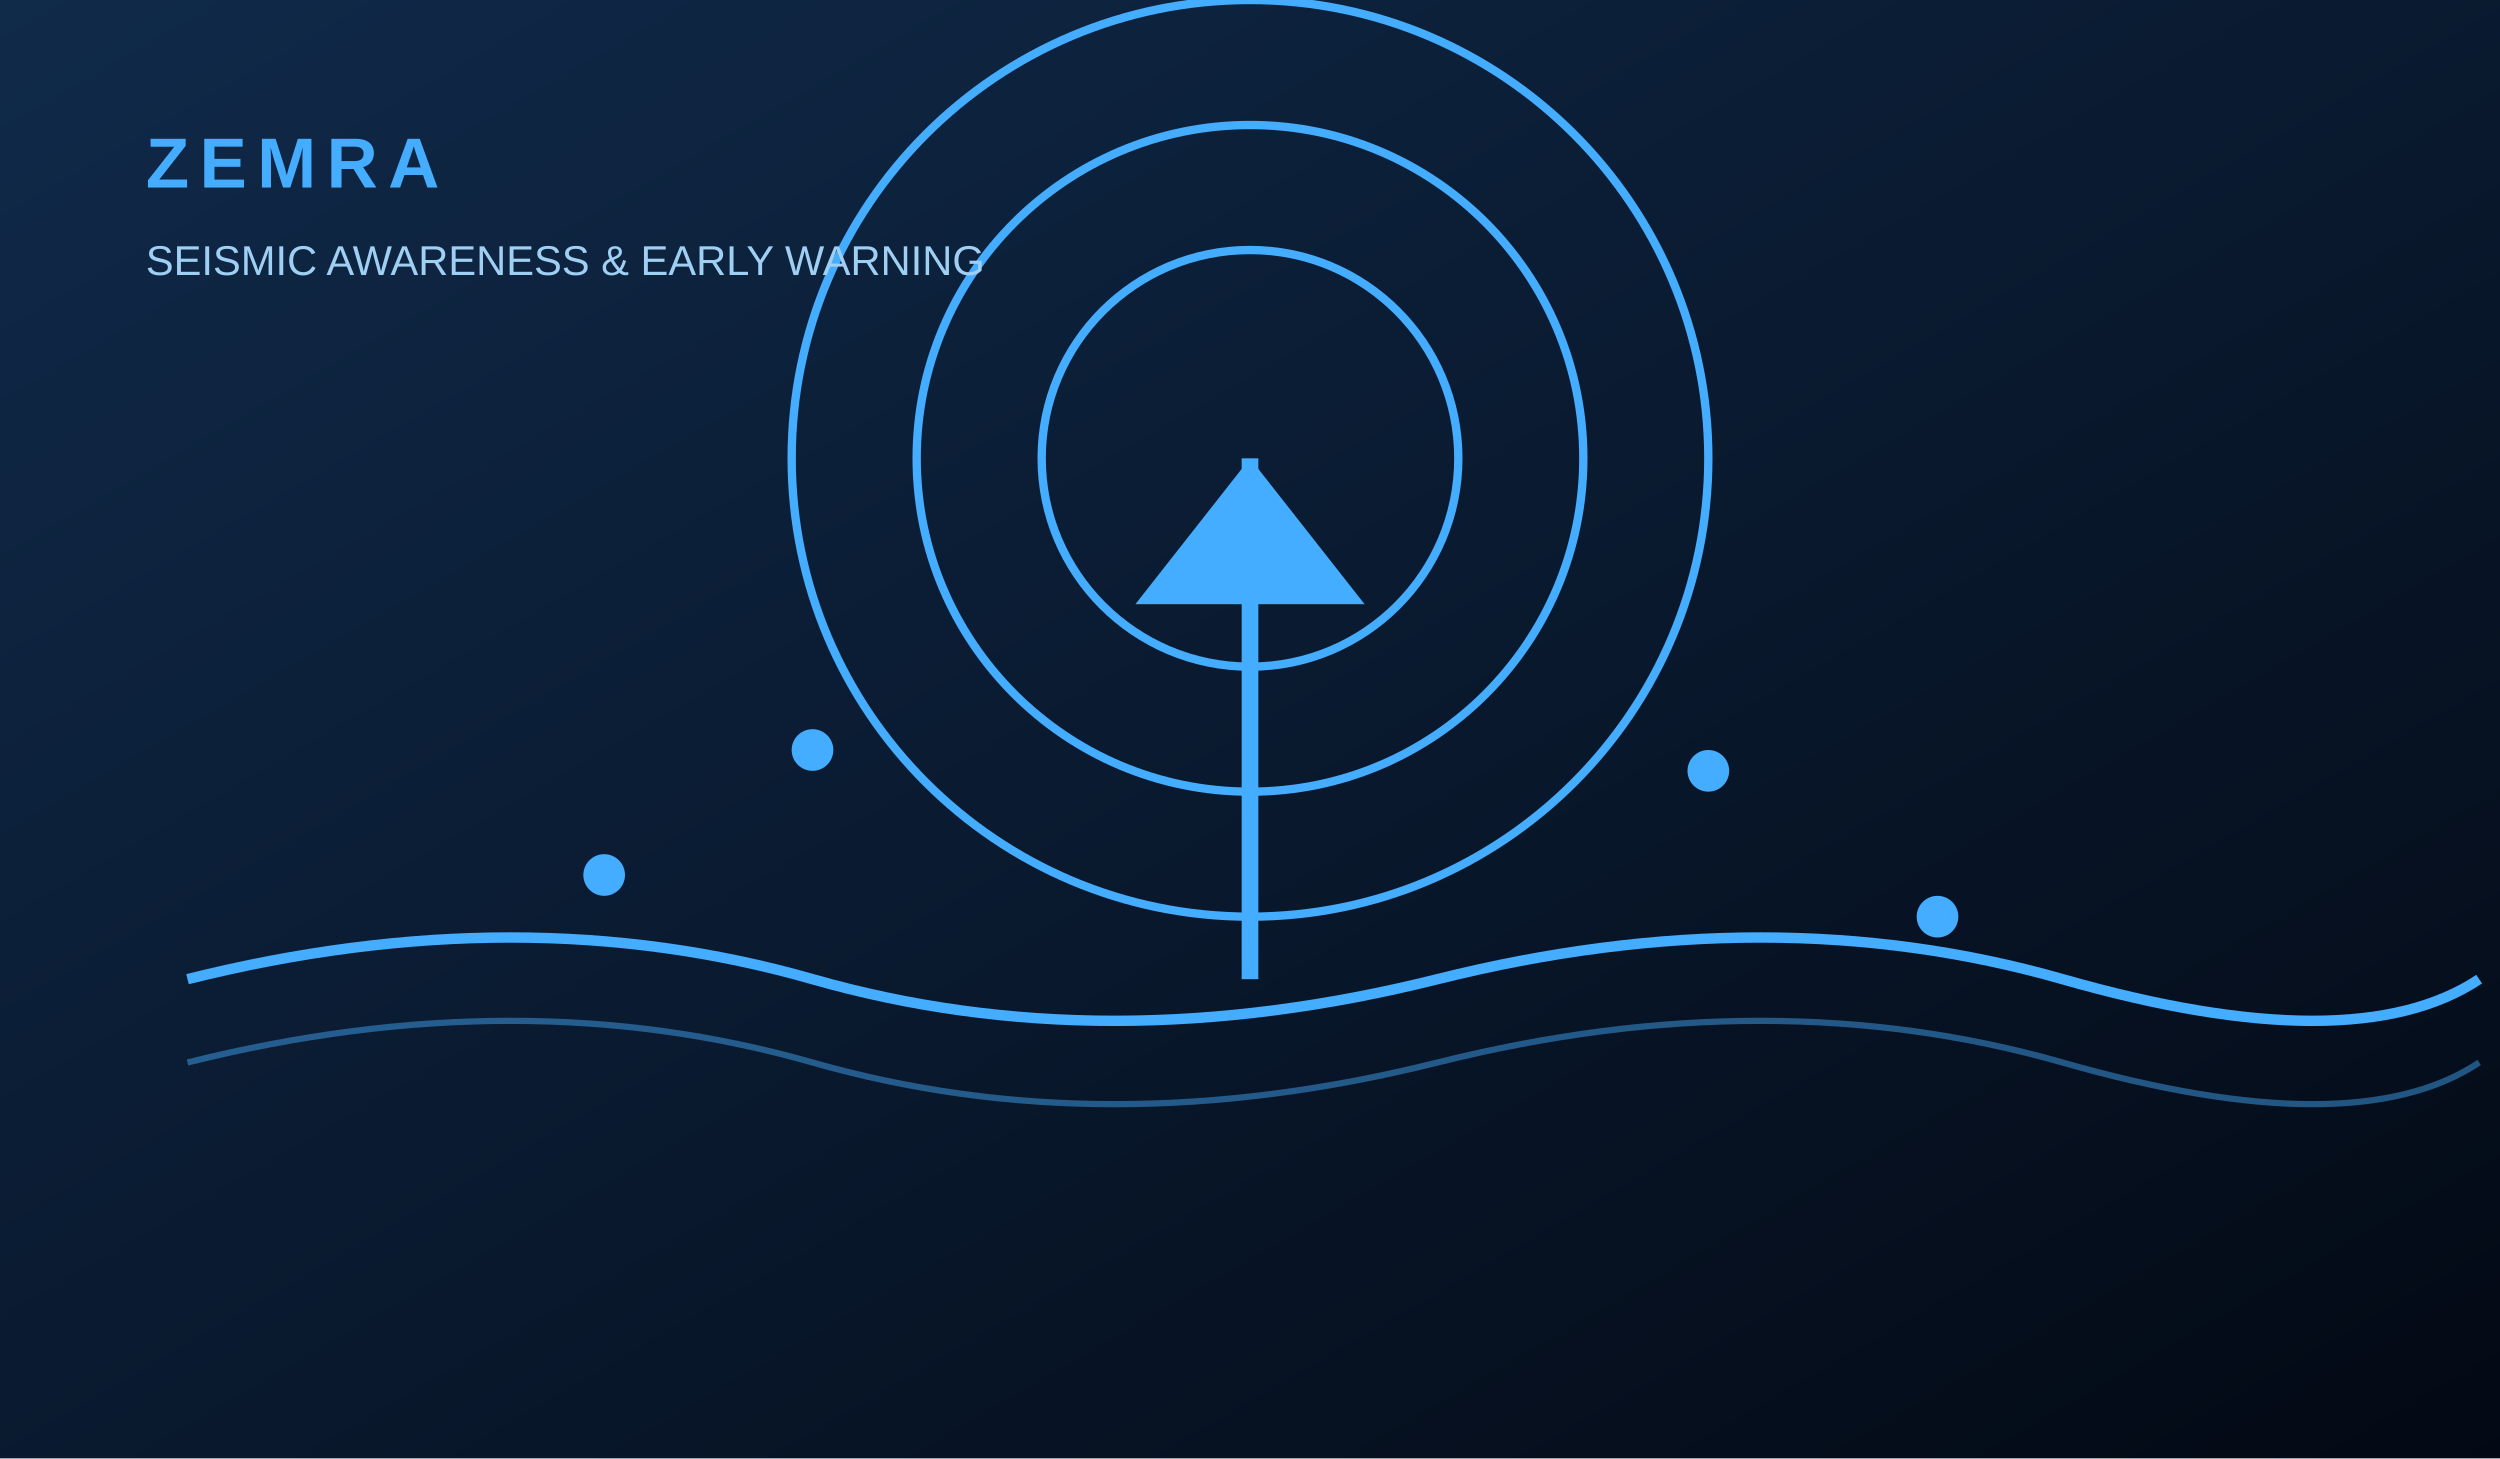
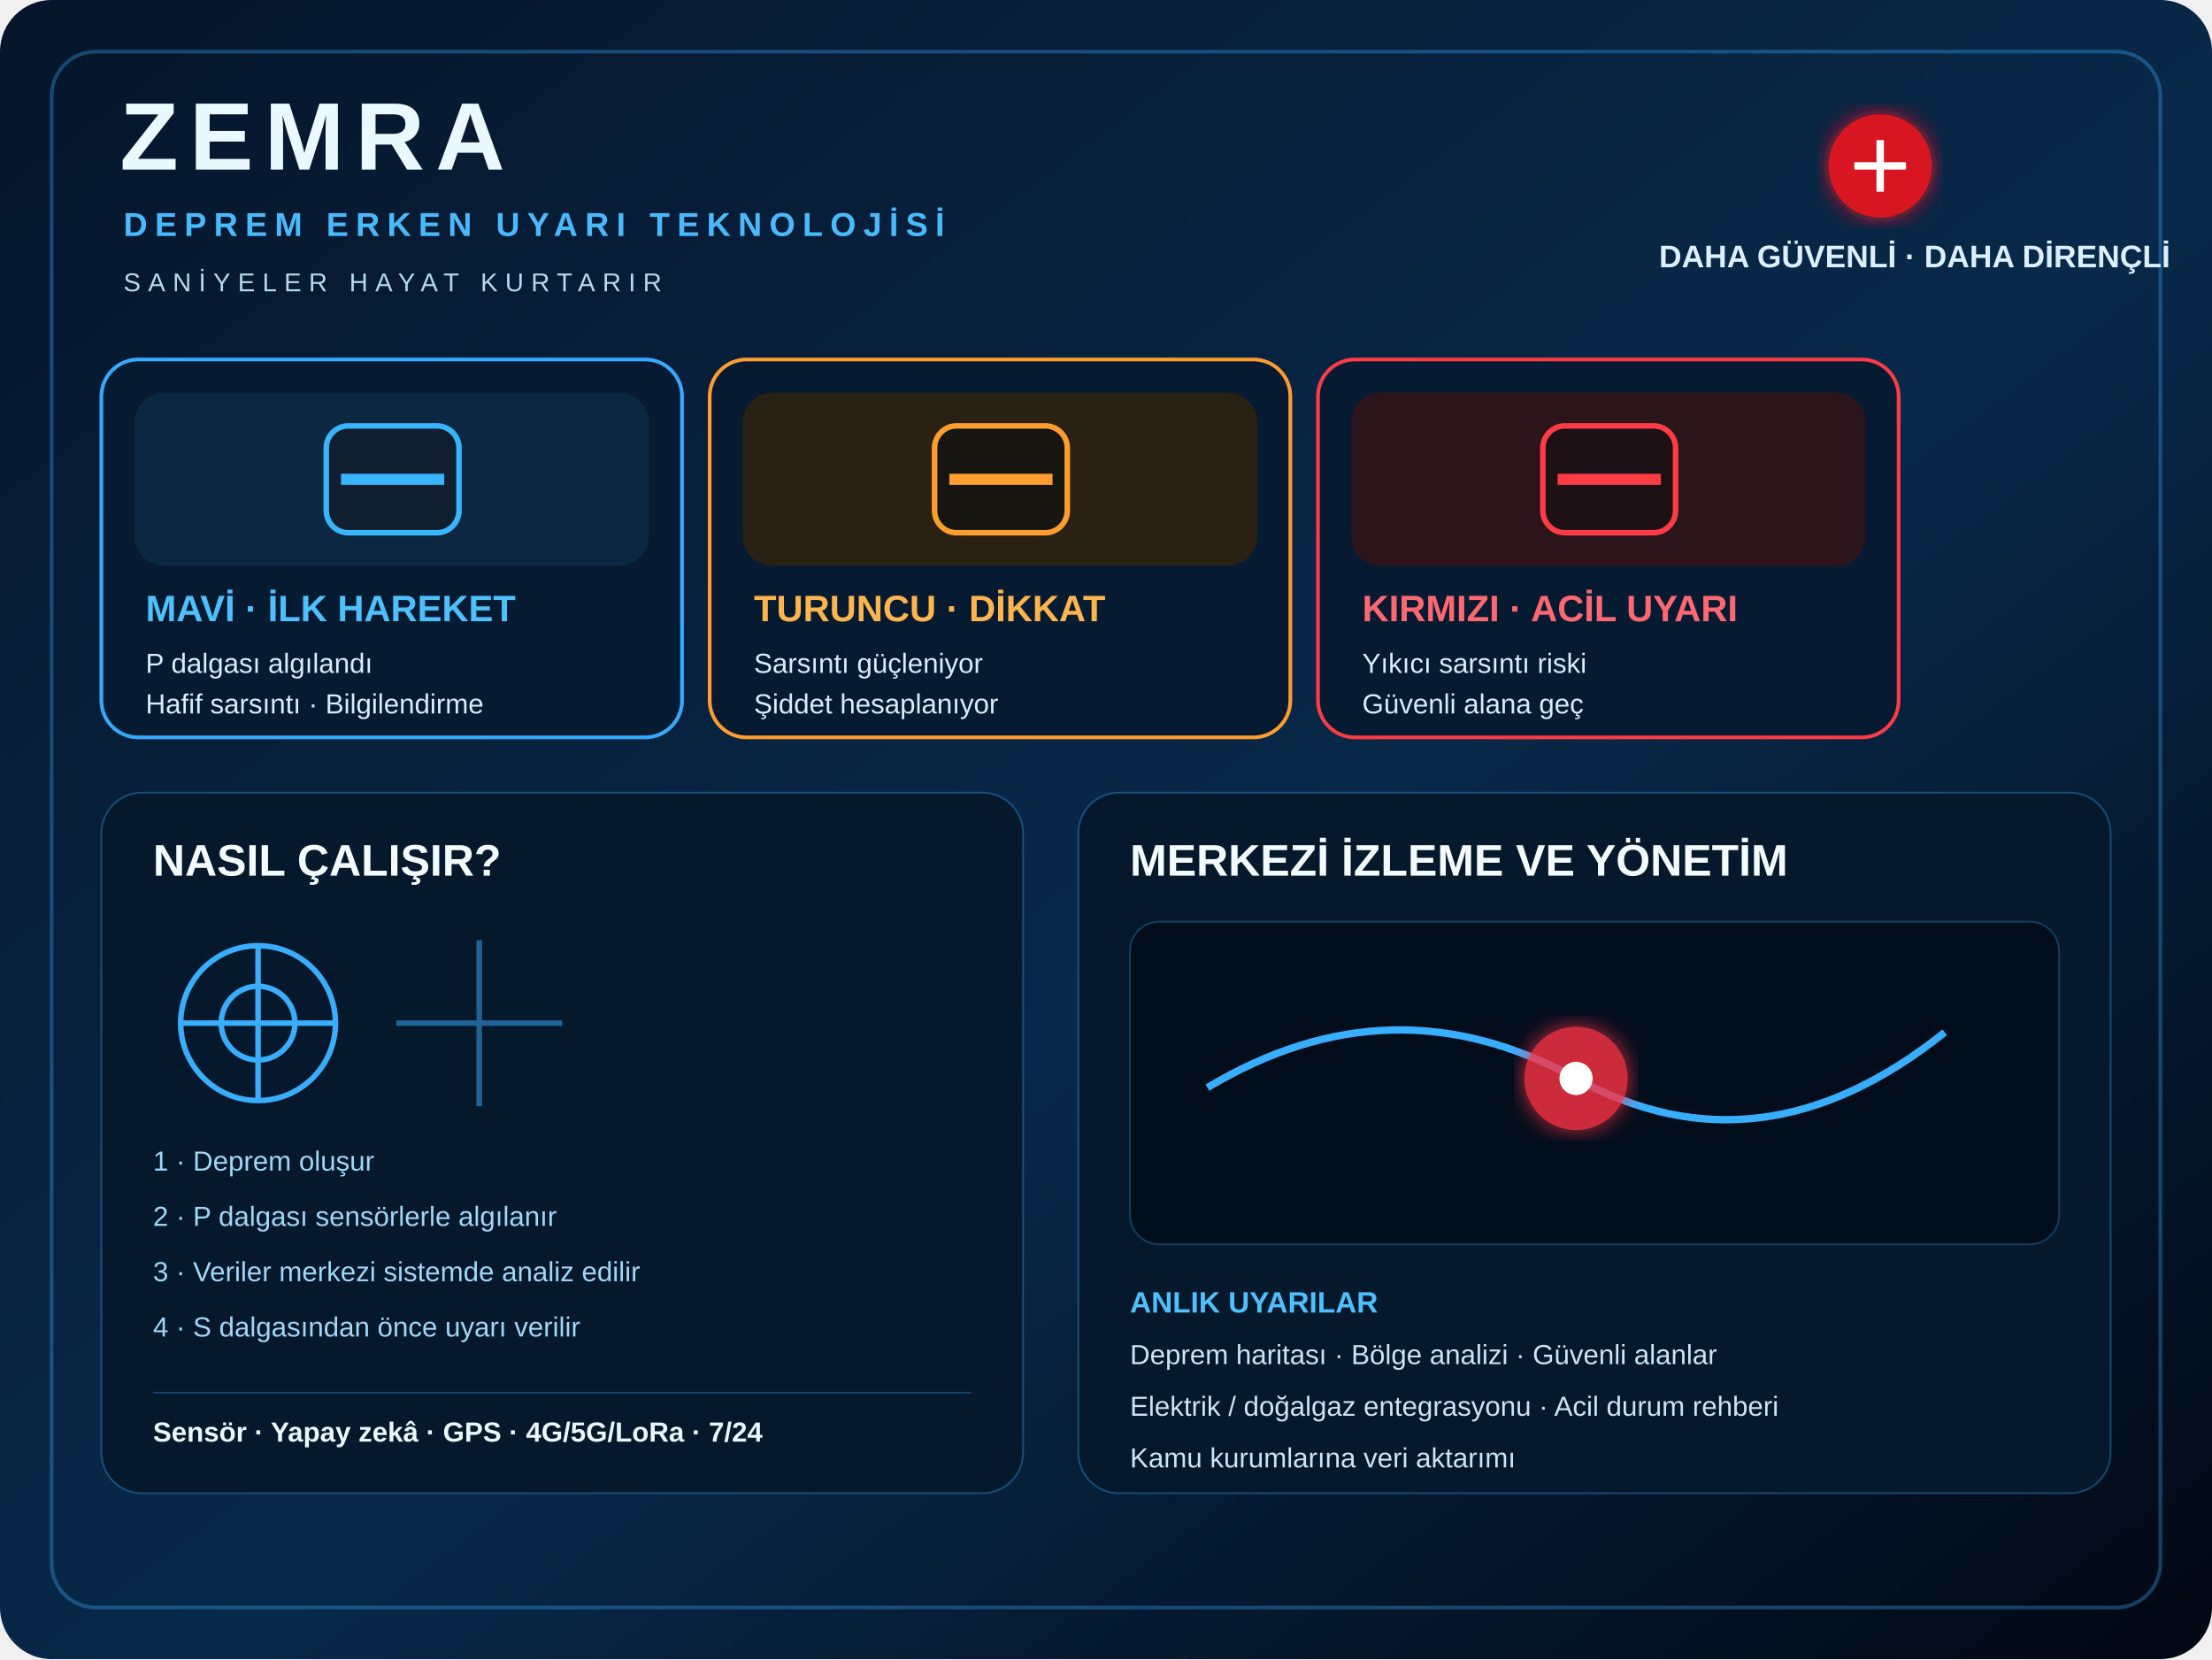
- <svg xmlns="http://www.w3.org/2000/svg" viewBox="0 0 1200 700">
+ <svg xmlns="http://www.w3.org/2000/svg" viewBox="0 0 1200 900">
  <defs>
-     <linearGradient id="g" x1="0" y1="0" x2="1" y2="1">
-       <stop stop-color="#102a4a" />
-       <stop offset="1" stop-color="#030914" />
+     <linearGradient id="bg" x1="0" y1="0" x2="1" y2="1">
+       <stop stop-color="#06152a" />
+       <stop offset=".55" stop-color="#08294a" />
+       <stop offset="1" stop-color="#020712" />
    </linearGradient>
+     <linearGradient id="blue" x1="0" y1="0" x2="1" y2="0">
+       <stop stop-color="#1e9cff" />
+       <stop offset="1" stop-color="#74d7ff" />
+     </linearGradient>
+     <filter id="glow">
+       <feGaussianBlur stdDeviation="6" result="b" />
+       <feMerge>
+         <feMergeNode in="b" />
+         <feMergeNode in="SourceGraphic" />
+       </feMerge>
+     </filter>
  </defs>
-   <rect width="1200" height="700" fill="url(#g)" />
-   <g fill="none" stroke="#45adff">
-     <path d="M90 470 Q250 430 390 470T690 470T990 470T1190 470" stroke-width="5" />
-     <path d="M90 510 Q250 470 390 510T690 510T990 510T1190 510" opacity=".45" stroke-width="3" />
+   <rect width="1200" height="900" rx="28" fill="url(#bg)" />
+   <rect x="28" y="28" width="1144" height="844" rx="24" fill="none" stroke="#39adff55" stroke-width="2" />
+   <text x="65" y="92" fill="#eaf8ff" font-family="Arial" font-size="52" font-weight="900" letter-spacing="6">ZEMRA</text>
+   <text x="67" y="128" fill="#49baff" font-family="Arial" font-size="18" font-weight="700" letter-spacing="4">DEPREM ERKEN UYARI TEKNOLOJİSİ</text>
+   <text x="67" y="158" fill="#b6d9ed" font-family="Arial" font-size="14" letter-spacing="4">SANİYELER HAYAT KURTARIR</text>
+   <g filter="url(#glow)">
+     <circle cx="1020" cy="90" r="28" fill="#d71920" />
+     <path d="M1006 90h28M1020 76v28" stroke="#fff" stroke-width="4" />
  </g>
-   <path d="M600 470V220" stroke="#45adff" stroke-width="8" />
-   <path d="M600 220l-55 70h110z" fill="#45adff" />
-   <g fill="none" stroke="#45adff" stroke-width="4">
-     <circle cx="600" cy="220" r="100" />
-     <circle cx="600" cy="220" r="160" />
-     <circle cx="600" cy="220" r="220" />
+   <text x="900" y="145" fill="#dcefff" font-family="Arial" font-size="17" font-weight="700">DAHA GÜVENLİ · DAHA DİRENÇLİ</text>
+   <g transform="translate(55 195)">
+     <g>
+       <rect width="315" height="205" rx="20" fill="#061b31" stroke="#35aaff" stroke-width="2" />
+       <rect x="18" y="18" width="279" height="94" rx="16" fill="#0b2742" />
+       <rect x="122" y="36" width="72" height="58" rx="12" fill="#101f30" stroke="#39b4ff" stroke-width="3" />
+       <path d="M130 65h56" stroke="#39b4ff" stroke-width="6" />
+       <text x="24" y="142" fill="#4fc0ff" font-family="Arial" font-size="20" font-weight="800">MAVİ · İLK HAREKET</text>
+       <text x="24" y="170" fill="#d8ecfa" font-family="Arial" font-size="15">P dalgası algılandı</text>
+       <text x="24" y="192" fill="#d8ecfa" font-family="Arial" font-size="15">Hafif sarsıntı · Bilgilendirme</text>
+     </g>
+     <g transform="translate(330)">
+       <rect width="315" height="205" rx="20" fill="#061b31" stroke="#ff9d2e" stroke-width="2" />
+       <rect x="18" y="18" width="279" height="94" rx="16" fill="#2a2115" />
+       <rect x="122" y="36" width="72" height="58" rx="12" fill="#17150f" stroke="#ff9d2e" stroke-width="3" />
+       <path d="M130 65h56" stroke="#ff9d2e" stroke-width="6" />
+       <text x="24" y="142" fill="#ffb54d" font-family="Arial" font-size="20" font-weight="800">TURUNCU · DİKKAT</text>
+       <text x="24" y="170" fill="#d8ecfa" font-family="Arial" font-size="15">Sarsıntı güçleniyor</text>
+       <text x="24" y="192" fill="#d8ecfa" font-family="Arial" font-size="15">Şiddet hesaplanıyor</text>
+     </g>
+     <g transform="translate(660)">
+       <rect width="315" height="205" rx="20" fill="#061b31" stroke="#ff3b45" stroke-width="2" />
+       <rect x="18" y="18" width="279" height="94" rx="16" fill="#2b141a" />
+       <rect x="122" y="36" width="72" height="58" rx="12" fill="#1d1115" stroke="#ff3b45" stroke-width="3" />
+       <path d="M130 65h56" stroke="#ff3b45" stroke-width="6" />
+       <text x="24" y="142" fill="#ff6870" font-family="Arial" font-size="20" font-weight="800">KIRMIZI · ACİL UYARI</text>
+       <text x="24" y="170" fill="#d8ecfa" font-family="Arial" font-size="15">Yıkıcı sarsıntı riski</text>
+       <text x="24" y="192" fill="#d8ecfa" font-family="Arial" font-size="15">Güvenli alana geç</text>
+     </g>
  </g>
-   <g fill="#45adff">
-     <circle cx="290" cy="420" r="10" />
-     <circle cx="390" cy="360" r="10" />
-     <circle cx="820" cy="370" r="10" />
-     <circle cx="930" cy="440" r="10" />
+   <g transform="translate(55 430)">
+     <rect width="500" height="380" rx="22" fill="#06182c" stroke="#39adff55" />
+     <text x="28" y="45" fill="#f2fbff" font-family="Arial" font-size="24" font-weight="800">NASIL ÇALIŞIR?</text>
+     <g stroke="#39adff" fill="none" stroke-width="3">
+       <circle cx="85" cy="125" r="42" />
+       <circle cx="85" cy="125" r="20" />
+       <path d="M85 83v84M43 125h84" />
+       <path d="M160 125h90M205 80v90" opacity=".5" />
+     </g>
+     <text x="28" y="205" fill="#9fd7f5" font-family="Arial" font-size="15">1 · Deprem oluşur</text>
+     <text x="28" y="235" fill="#9fd7f5" font-family="Arial" font-size="15">2 · P dalgası sensörlerle algılanır</text>
+     <text x="28" y="265" fill="#9fd7f5" font-family="Arial" font-size="15">3 · Veriler merkezi sistemde analiz edilir</text>
+     <text x="28" y="295" fill="#9fd7f5" font-family="Arial" font-size="15">4 · S dalgasından önce uyarı verilir</text>
+     <rect x="28" y="325" width="444" height="1" fill="#39adff44" />
+     <text x="28" y="352" fill="#eaf8ff" font-family="Arial" font-size="15" font-weight="700">Sensör · Yapay zekâ · GPS · 4G/5G/LoRa · 7/24</text>
  </g>
-   <text x="70" y="90" fill="#45adff" font-family="Arial" font-size="34" font-weight="700" letter-spacing="5">ZEMRA</text>
-   <text x="70" y="132" fill="#9fcff2" font-family="Arial" font-size="20">SEISMIC AWARENESS &amp; EARLY WARNING</text>
+   <g transform="translate(585 430)">
+     <rect width="560" height="380" rx="22" fill="#06182c" stroke="#39adff55" />
+     <text x="28" y="45" fill="#f2fbff" font-family="Arial" font-size="24" font-weight="800">MERKEZİ İZLEME VE YÖNETİM</text>
+     <rect x="28" y="70" width="504" height="175" rx="16" fill="#020d1b" stroke="#39adff44" />
+     <path d="M70 160 Q170 100 270 155T470 130" fill="none" stroke="#39adff" stroke-width="4" />
+     <circle cx="270" cy="155" r="28" fill="#ff3344" opacity=".8" filter="url(#glow)" />
+     <circle cx="270" cy="155" r="9" fill="#fff" />
+     <text x="28" y="282" fill="#4fc0ff" font-family="Arial" font-size="16" font-weight="800">ANLIK UYARILAR</text>
+     <text x="28" y="310" fill="#c9e5f6" font-family="Arial" font-size="15">Deprem haritası · Bölge analizi · Güvenli alanlar</text>
+     <text x="28" y="338" fill="#c9e5f6" font-family="Arial" font-size="15">Elektrik / doğalgaz entegrasyonu · Acil durum rehberi</text>
+     <text x="28" y="366" fill="#c9e5f6" font-family="Arial" font-size="15">Kamu kurumlarına veri aktarımı</text>
+   </g>
</svg>
